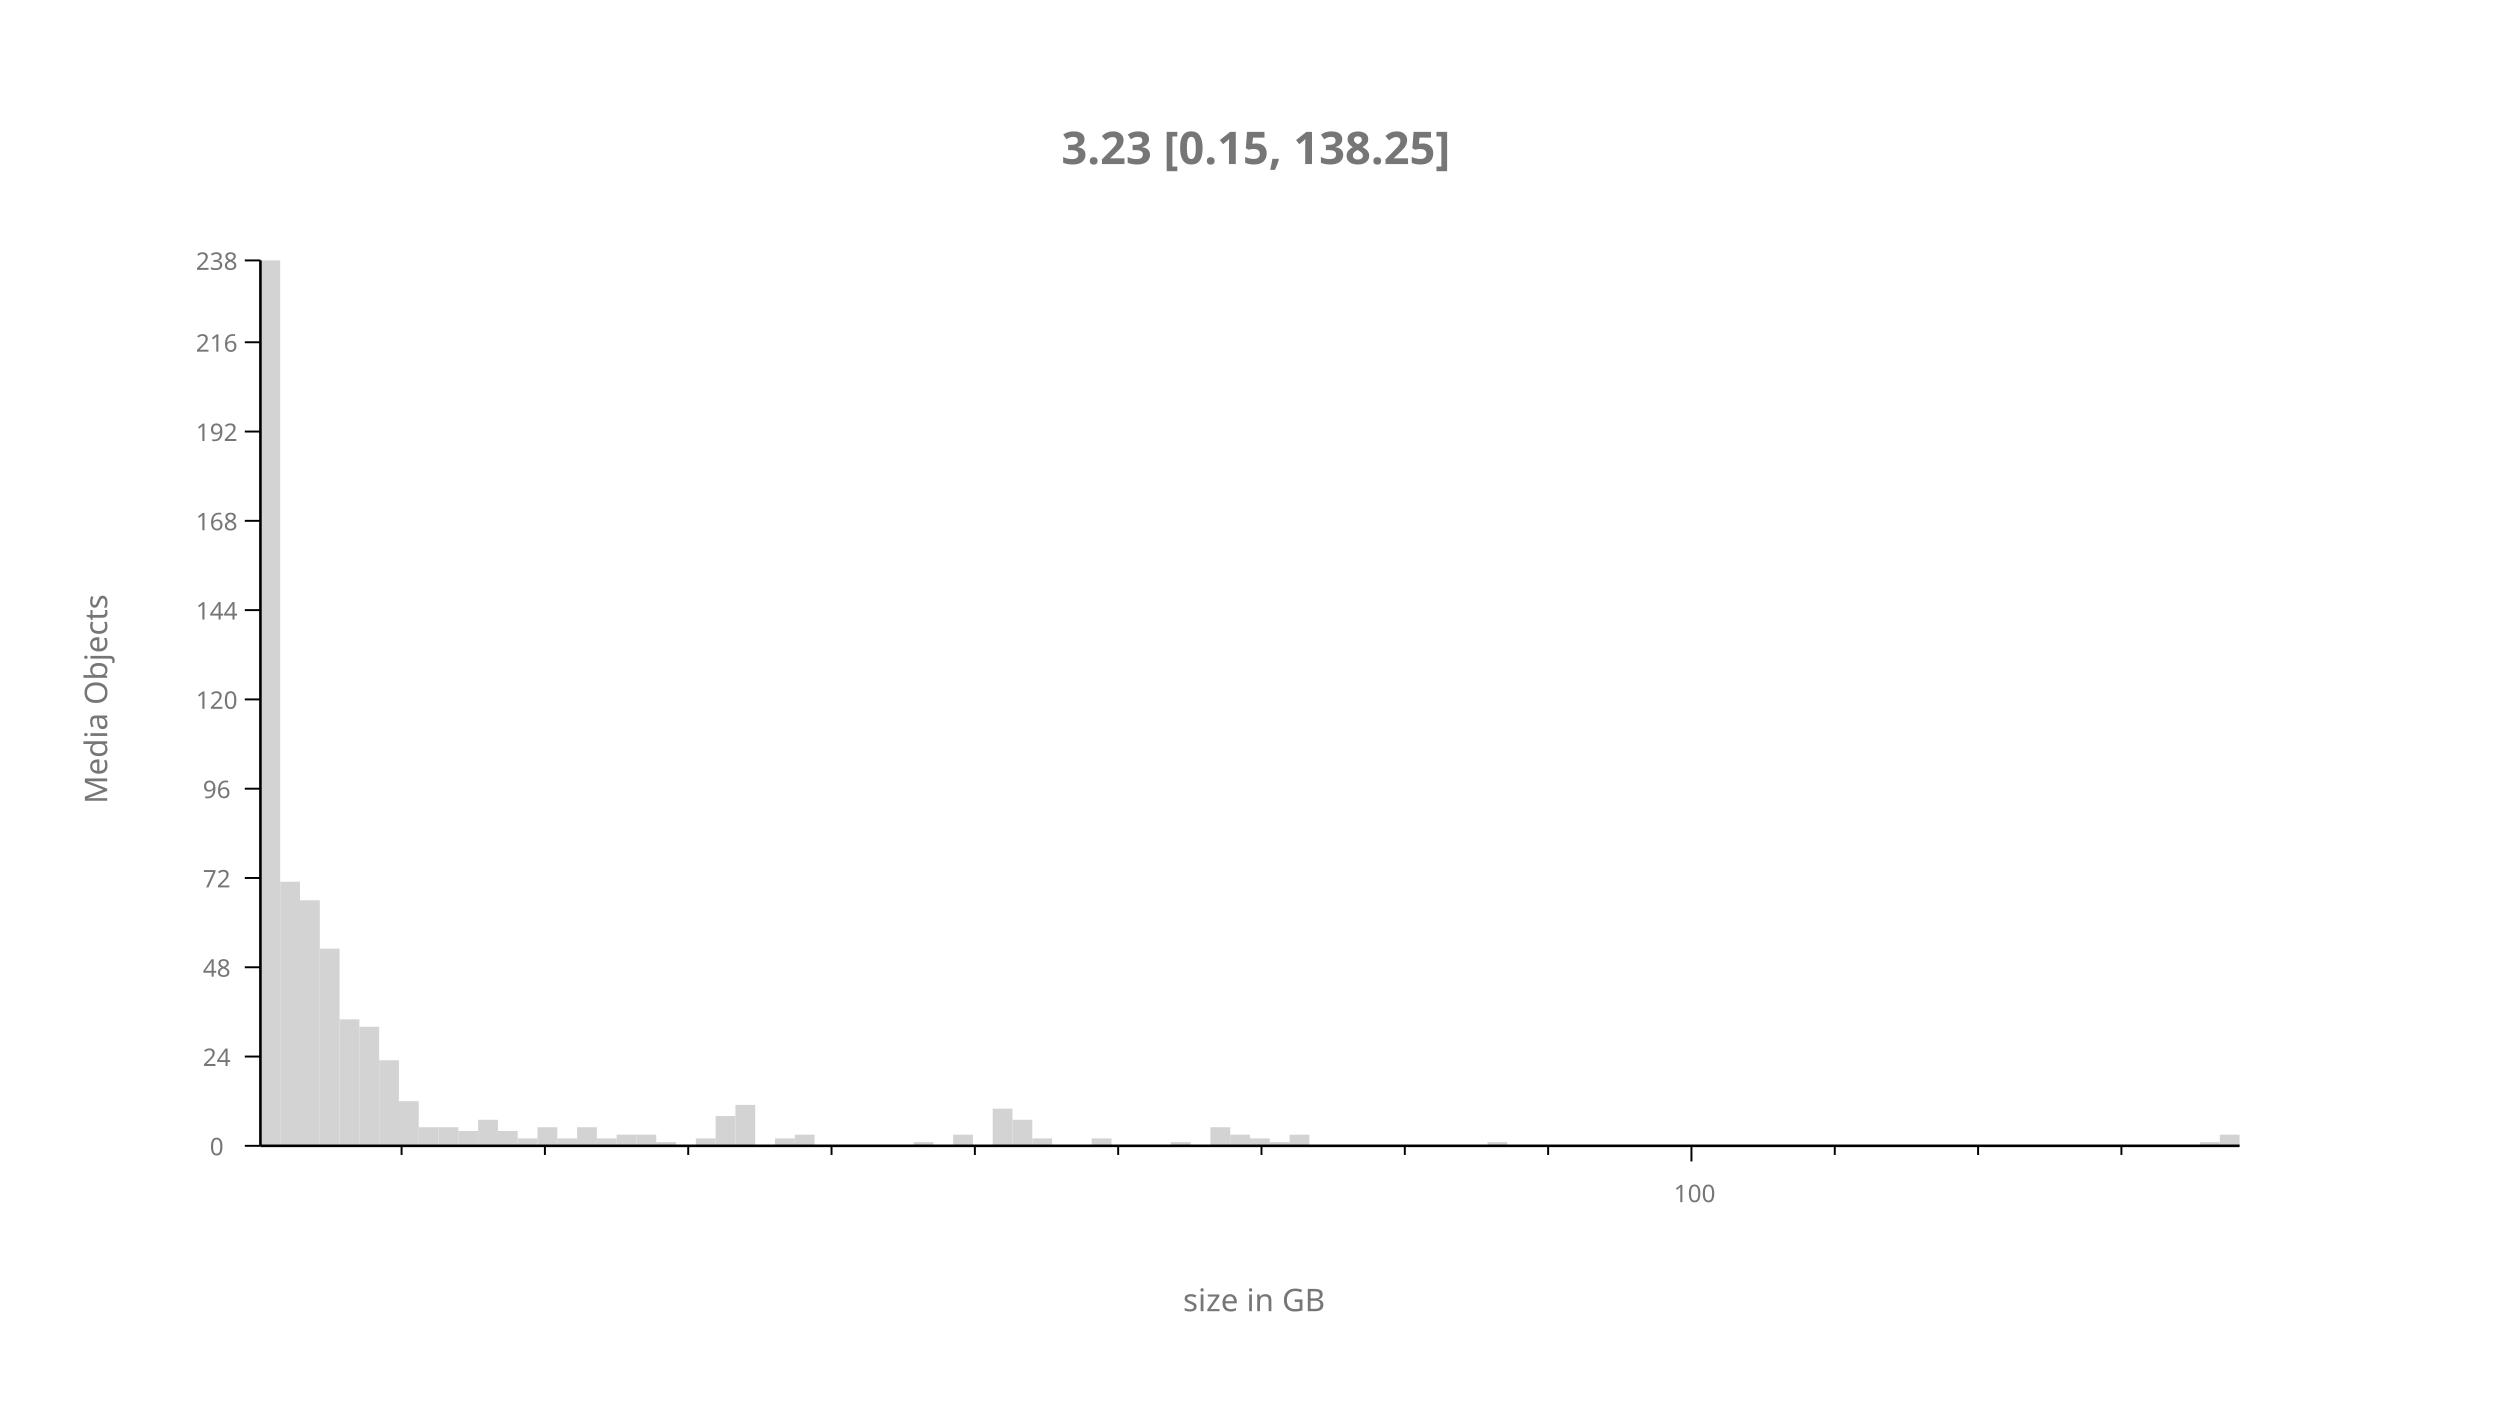
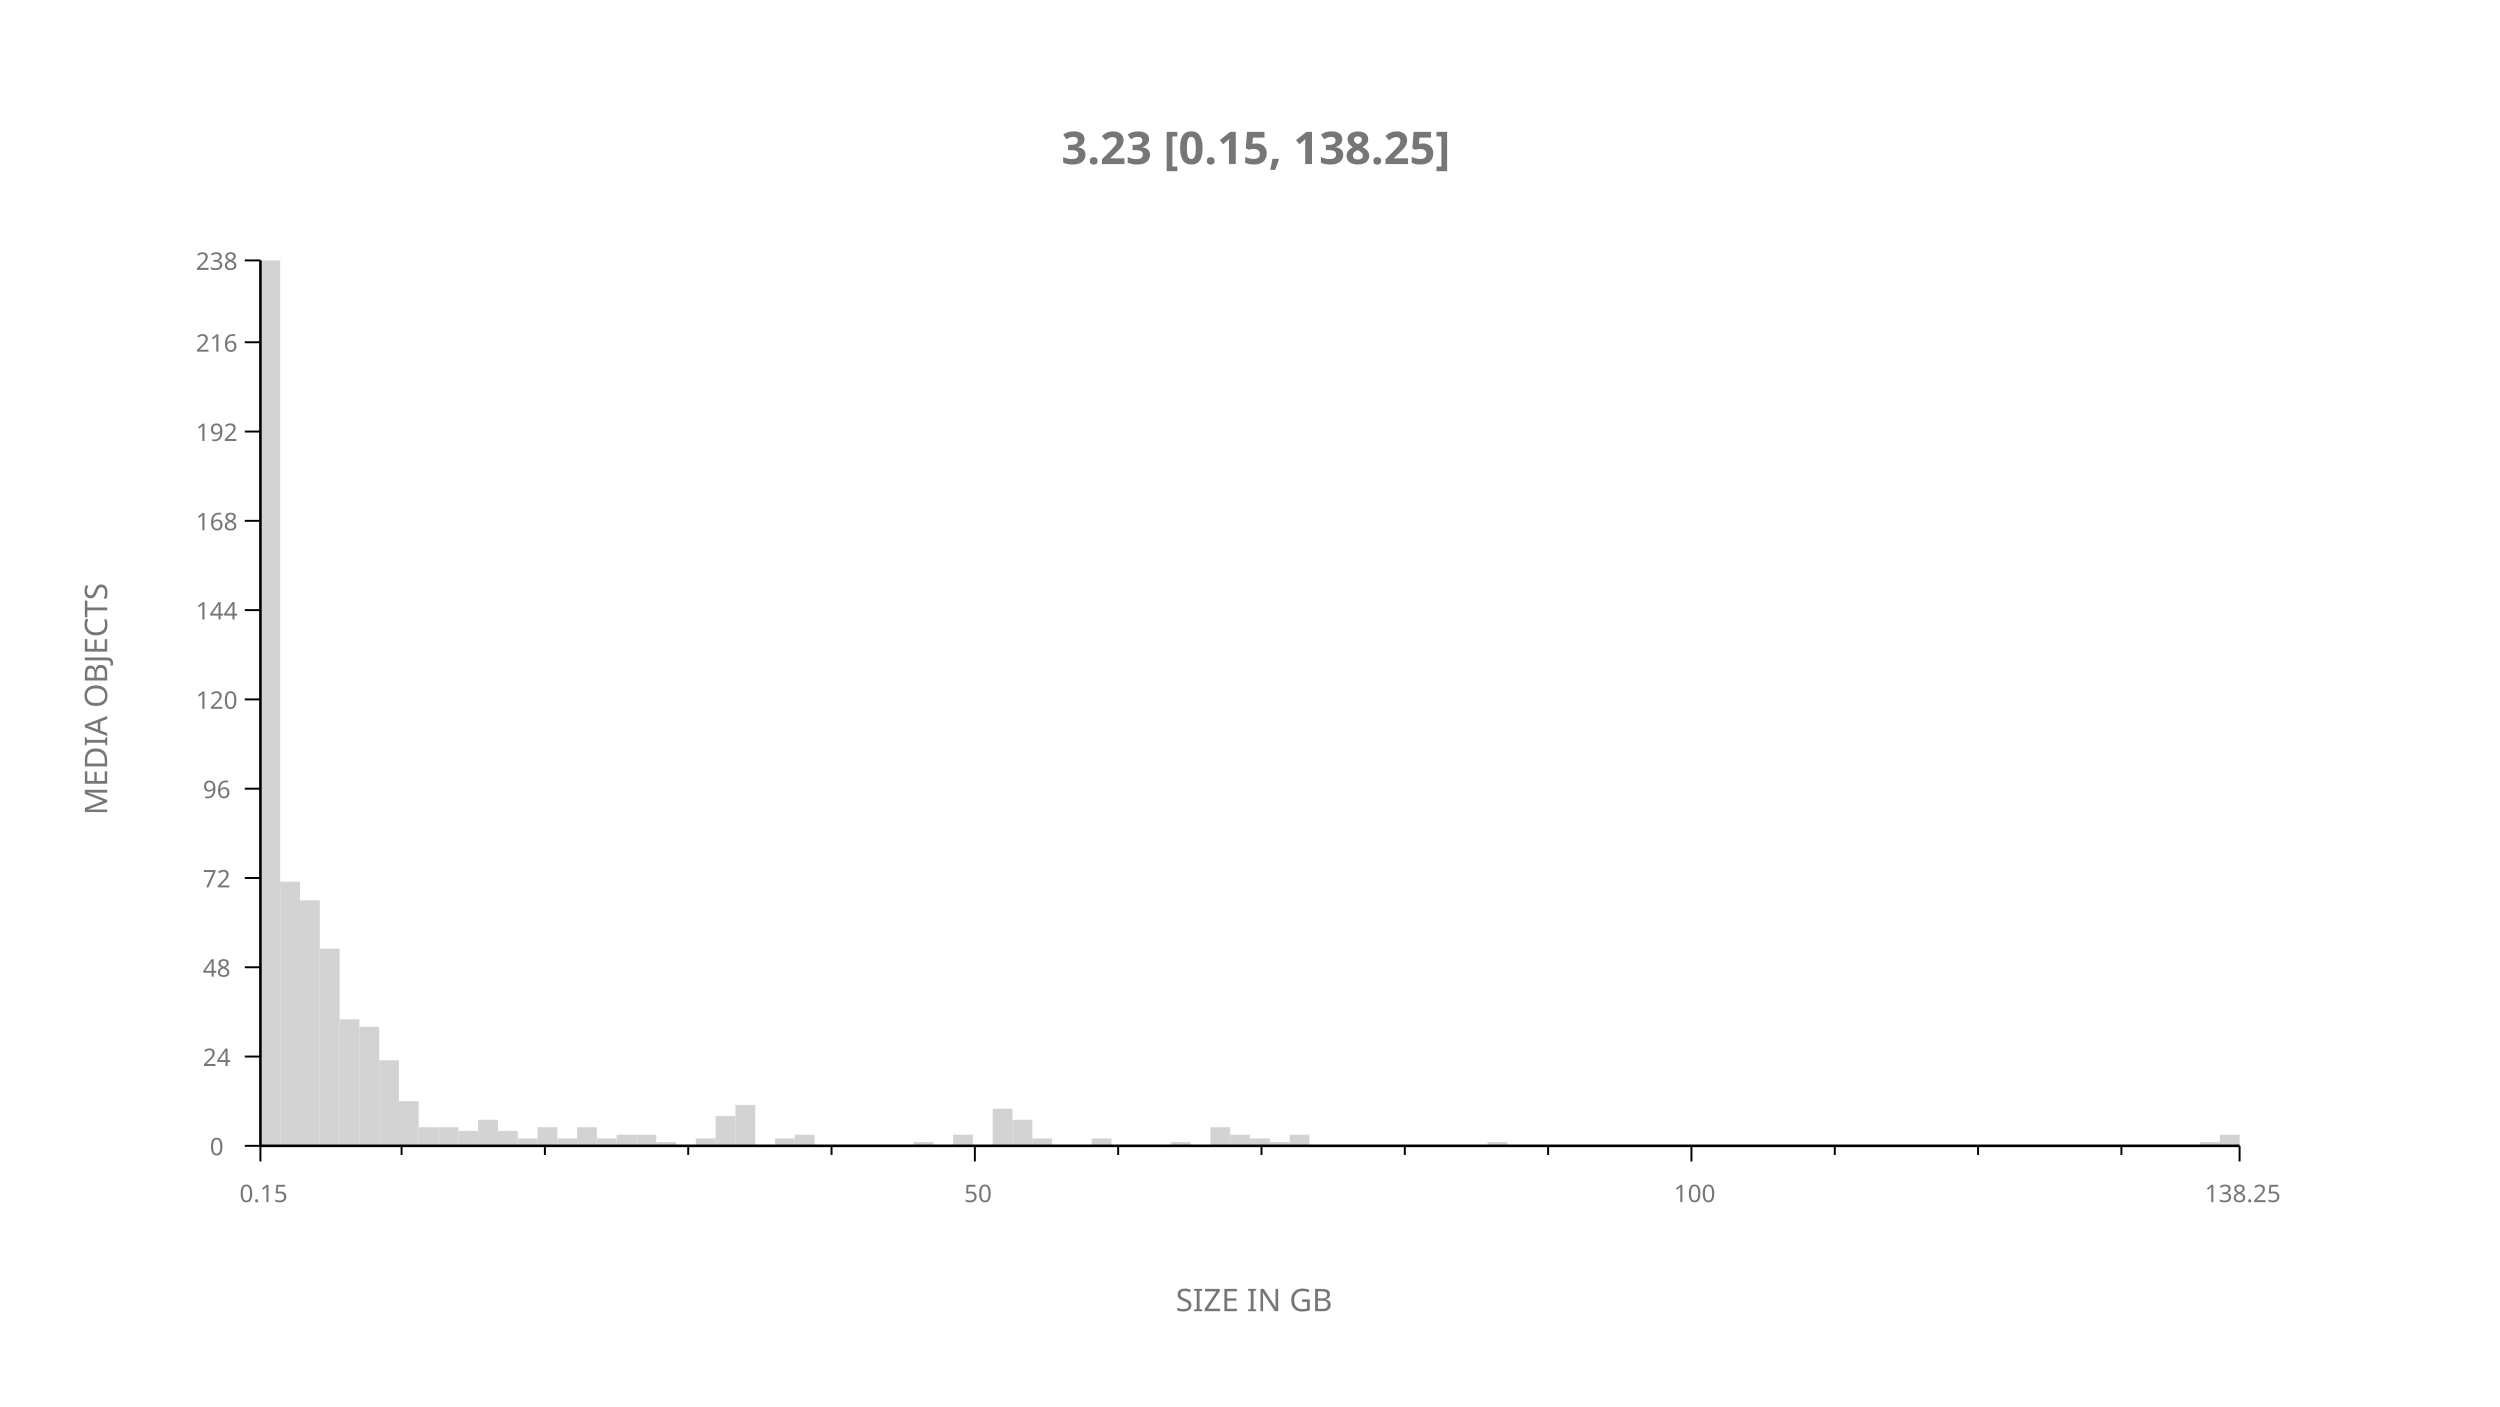
<svg xmlns="http://www.w3.org/2000/svg" xml:space="preserve" id="fallout-2024-01-cumulative-detail-btiha-itemized-by-bytes" x="0px" y="0px" width="1920px" height="1080px" viewBox="0 0 1920 1080" enable-background="new 0 0 1920 1080" role="img">
  <text x="960" y="126" font-family="Atkinson Hyperlegible" font-size="26pt" text-anchor="middle" text-align="center" font-weight="600" font-style="normal" style="fill:rgb(118,118,118); fill-opacity:1; stroke:rgb(118,118,118); stroke-opacity:0; stroke-width:0.5"> 3.23 [0.15, 138.25]</text>
  <g id="histogram-bars">
    <rect x="200" y="200" width="15.2" height="680" style="fill:rgb(211,211,211); fill-opacity:1; stroke:rgb(211,211,211); stroke-opacity:0; stroke-width:0" />
    <rect x="215.2" y="677.143" width="15.2" height="202.857" style="fill:rgb(211,211,211); fill-opacity:1; stroke:rgb(211,211,211); stroke-opacity:0; stroke-width:0" />
    <rect x="230.4" y="691.429" width="15.2" height="188.571" style="fill:rgb(211,211,211); fill-opacity:1; stroke:rgb(211,211,211); stroke-opacity:0; stroke-width:0" />
    <rect x="245.6" y="728.571" width="15.2" height="151.429" style="fill:rgb(211,211,211); fill-opacity:1; stroke:rgb(211,211,211); stroke-opacity:0; stroke-width:0" />
    <rect x="260.8" y="782.857" width="15.2" height="97.143" style="fill:rgb(211,211,211); fill-opacity:1; stroke:rgb(211,211,211); stroke-opacity:0; stroke-width:0" />
    <rect x="276" y="788.571" width="15.2" height="91.429" style="fill:rgb(211,211,211); fill-opacity:1; stroke:rgb(211,211,211); stroke-opacity:0; stroke-width:0" />
    <rect x="291.2" y="814.286" width="15.2" height="65.714" style="fill:rgb(211,211,211); fill-opacity:1; stroke:rgb(211,211,211); stroke-opacity:0; stroke-width:0" />
    <rect x="306.4" y="845.714" width="15.2" height="34.286" style="fill:rgb(211,211,211); fill-opacity:1; stroke:rgb(211,211,211); stroke-opacity:0; stroke-width:0" />
    <rect x="321.6" y="865.714" width="15.2" height="14.286" style="fill:rgb(211,211,211); fill-opacity:1; stroke:rgb(211,211,211); stroke-opacity:0; stroke-width:0" />
    <rect x="336.8" y="865.714" width="15.2" height="14.286" style="fill:rgb(211,211,211); fill-opacity:1; stroke:rgb(211,211,211); stroke-opacity:0; stroke-width:0" />
    <rect x="352" y="868.571" width="15.2" height="11.429" style="fill:rgb(211,211,211); fill-opacity:1; stroke:rgb(211,211,211); stroke-opacity:0; stroke-width:0" />
    <rect x="367.2" y="860" width="15.2" height="20" style="fill:rgb(211,211,211); fill-opacity:1; stroke:rgb(211,211,211); stroke-opacity:0; stroke-width:0" />
    <rect x="382.4" y="868.571" width="15.2" height="11.429" style="fill:rgb(211,211,211); fill-opacity:1; stroke:rgb(211,211,211); stroke-opacity:0; stroke-width:0" />
    <rect x="397.6" y="874.286" width="15.2" height="5.714" style="fill:rgb(211,211,211); fill-opacity:1; stroke:rgb(211,211,211); stroke-opacity:0; stroke-width:0" />
    <rect x="412.8" y="865.714" width="15.2" height="14.286" style="fill:rgb(211,211,211); fill-opacity:1; stroke:rgb(211,211,211); stroke-opacity:0; stroke-width:0" />
    <rect x="428" y="874.286" width="15.2" height="5.714" style="fill:rgb(211,211,211); fill-opacity:1; stroke:rgb(211,211,211); stroke-opacity:0; stroke-width:0" />
    <rect x="443.2" y="865.714" width="15.2" height="14.286" style="fill:rgb(211,211,211); fill-opacity:1; stroke:rgb(211,211,211); stroke-opacity:0; stroke-width:0" />
    <rect x="458.4" y="874.286" width="15.2" height="5.714" style="fill:rgb(211,211,211); fill-opacity:1; stroke:rgb(211,211,211); stroke-opacity:0; stroke-width:0" />
    <rect x="473.6" y="871.429" width="15.2" height="8.571" style="fill:rgb(211,211,211); fill-opacity:1; stroke:rgb(211,211,211); stroke-opacity:0; stroke-width:0" />
    <rect x="488.8" y="871.429" width="15.2" height="8.571" style="fill:rgb(211,211,211); fill-opacity:1; stroke:rgb(211,211,211); stroke-opacity:0; stroke-width:0" />
    <rect x="504" y="877.143" width="15.2" height="2.857" style="fill:rgb(211,211,211); fill-opacity:1; stroke:rgb(211,211,211); stroke-opacity:0; stroke-width:0" />
    <rect x="534.4" y="874.286" width="15.2" height="5.714" style="fill:rgb(211,211,211); fill-opacity:1; stroke:rgb(211,211,211); stroke-opacity:0; stroke-width:0" />
    <rect x="549.6" y="857.143" width="15.2" height="22.857" style="fill:rgb(211,211,211); fill-opacity:1; stroke:rgb(211,211,211); stroke-opacity:0; stroke-width:0" />
    <rect x="564.8" y="848.571" width="15.2" height="31.429" style="fill:rgb(211,211,211); fill-opacity:1; stroke:rgb(211,211,211); stroke-opacity:0; stroke-width:0" />
    <rect x="595.2" y="874.286" width="15.2" height="5.714" style="fill:rgb(211,211,211); fill-opacity:1; stroke:rgb(211,211,211); stroke-opacity:0; stroke-width:0" />
    <rect x="610.4" y="871.429" width="15.2" height="8.571" style="fill:rgb(211,211,211); fill-opacity:1; stroke:rgb(211,211,211); stroke-opacity:0; stroke-width:0" />
    <rect x="701.6" y="877.143" width="15.2" height="2.857" style="fill:rgb(211,211,211); fill-opacity:1; stroke:rgb(211,211,211); stroke-opacity:0; stroke-width:0" />
    <rect x="732" y="871.429" width="15.2" height="8.571" style="fill:rgb(211,211,211); fill-opacity:1; stroke:rgb(211,211,211); stroke-opacity:0; stroke-width:0" />
    <rect x="762.4" y="851.429" width="15.2" height="28.571" style="fill:rgb(211,211,211); fill-opacity:1; stroke:rgb(211,211,211); stroke-opacity:0; stroke-width:0" />
    <rect x="777.6" y="860" width="15.2" height="20" style="fill:rgb(211,211,211); fill-opacity:1; stroke:rgb(211,211,211); stroke-opacity:0; stroke-width:0" />
    <rect x="792.8" y="874.286" width="15.2" height="5.714" style="fill:rgb(211,211,211); fill-opacity:1; stroke:rgb(211,211,211); stroke-opacity:0; stroke-width:0" />
    <rect x="838.4" y="874.286" width="15.2" height="5.714" style="fill:rgb(211,211,211); fill-opacity:1; stroke:rgb(211,211,211); stroke-opacity:0; stroke-width:0" />
    <rect x="899.2" y="877.143" width="15.2" height="2.857" style="fill:rgb(211,211,211); fill-opacity:1; stroke:rgb(211,211,211); stroke-opacity:0; stroke-width:0" />
    <rect x="929.6" y="865.714" width="15.2" height="14.286" style="fill:rgb(211,211,211); fill-opacity:1; stroke:rgb(211,211,211); stroke-opacity:0; stroke-width:0" />
    <rect x="944.8" y="871.429" width="15.2" height="8.571" style="fill:rgb(211,211,211); fill-opacity:1; stroke:rgb(211,211,211); stroke-opacity:0; stroke-width:0" />
    <rect x="960" y="874.286" width="15.2" height="5.714" style="fill:rgb(211,211,211); fill-opacity:1; stroke:rgb(211,211,211); stroke-opacity:0; stroke-width:0" />
    <rect x="975.2" y="877.143" width="15.2" height="2.857" style="fill:rgb(211,211,211); fill-opacity:1; stroke:rgb(211,211,211); stroke-opacity:0; stroke-width:0" />
    <rect x="990.4" y="871.429" width="15.2" height="8.571" style="fill:rgb(211,211,211); fill-opacity:1; stroke:rgb(211,211,211); stroke-opacity:0; stroke-width:0" />
    <rect x="1142.4" y="877.143" width="15.2" height="2.857" style="fill:rgb(211,211,211); fill-opacity:1; stroke:rgb(211,211,211); stroke-opacity:0; stroke-width:0" />
    <rect x="1689.6" y="877.143" width="15.2" height="2.857" style="fill:rgb(211,211,211); fill-opacity:1; stroke:rgb(211,211,211); stroke-opacity:0; stroke-width:0" />
    <rect x="1704.8" y="871.429" width="15.2" height="8.571" style="fill:rgb(211,211,211); fill-opacity:1; stroke:rgb(211,211,211); stroke-opacity:0; stroke-width:0" />
  </g>
  <g id="axes-lines">
    <line x1="200" y1="880" x2="1720" y2="880" style="fill:rgb(0,0,0); fill-opacity:0; stroke:rgb(0,0,0); stroke-opacity:1; stroke-width:2" />
    <line x1="200" y1="880" x2="200" y2="200" style="fill:rgb(0,0,0); fill-opacity:0; stroke:rgb(0,0,0); stroke-opacity:1; stroke-width:2" />
-     <text x="960" y="1007" font-family="Atkinson Hyperlegible" font-size="18pt" text-anchor="middle" text-align="center" font-weight="500" font-style="normal" style="fill:rgb(118,118,118); fill-opacity:1; stroke:rgb(118,118,118); stroke-opacity:0; stroke-width:0.5"> size in GB</text>
-     <text x="73" y="540" font-family="Atkinson Hyperlegible" font-size="18pt" text-anchor="middle" text-align="center" dominant-baseline="central" font-weight="500" font-style="normal" style="fill:rgb(118,118,118); fill-opacity:1; stroke:rgb(118,118,118); stroke-opacity:0; stroke-width:0.5" transform="rotate(-90,73,540)"> Media Objects</text>
+     <text x="960" y="1007" font-family="Atkinson Hyperlegible" font-size="18pt" text-anchor="middle" text-align="center" font-weight="500" font-style="normal" style="fill:rgb(118,118,118); fill-opacity:1; stroke:rgb(118,118,118); stroke-opacity:0; stroke-width:0.5"> SIZE IN GB</text>
+     <text x="73" y="540" font-family="Atkinson Hyperlegible" font-size="18pt" text-anchor="middle" text-align="center" dominant-baseline="central" font-weight="500" font-style="normal" style="fill:rgb(118,118,118); fill-opacity:1; stroke:rgb(118,118,118); stroke-opacity:0; stroke-width:0.5" transform="rotate(-90,73,540)"> MEDIA OBJECTS</text>
  </g>
  <g id="tic-x-minor">
    <line x1="308.412" y1="880" x2="308.412" y2="887" style="fill:rgb(0,0,0); fill-opacity:0; stroke:rgb(0,0,0); stroke-opacity:1; stroke-width:1.5" />
    <line x1="418.481" y1="880" x2="418.481" y2="887" style="fill:rgb(0,0,0); fill-opacity:0; stroke:rgb(0,0,0); stroke-opacity:1; stroke-width:1.5" />
    <line x1="528.55" y1="880" x2="528.55" y2="887" style="fill:rgb(0,0,0); fill-opacity:0; stroke:rgb(0,0,0); stroke-opacity:1; stroke-width:1.5" />
    <line x1="638.619" y1="880" x2="638.619" y2="887" style="fill:rgb(0,0,0); fill-opacity:0; stroke:rgb(0,0,0); stroke-opacity:1; stroke-width:1.5" />
-     <line x1="748.688" y1="880" x2="748.688" y2="887" style="fill:rgb(0,0,0); fill-opacity:0; stroke:rgb(0,0,0); stroke-opacity:1; stroke-width:1.5" />
    <line x1="858.757" y1="880" x2="858.757" y2="887" style="fill:rgb(0,0,0); fill-opacity:0; stroke:rgb(0,0,0); stroke-opacity:1; stroke-width:1.5" />
    <line x1="968.827" y1="880" x2="968.827" y2="887" style="fill:rgb(0,0,0); fill-opacity:0; stroke:rgb(0,0,0); stroke-opacity:1; stroke-width:1.5" />
    <line x1="1078.896" y1="880" x2="1078.896" y2="887" style="fill:rgb(0,0,0); fill-opacity:0; stroke:rgb(0,0,0); stroke-opacity:1; stroke-width:1.5" />
    <line x1="1188.965" y1="880" x2="1188.965" y2="887" style="fill:rgb(0,0,0); fill-opacity:0; stroke:rgb(0,0,0); stroke-opacity:1; stroke-width:1.5" />
    <line x1="1409.103" y1="880" x2="1409.103" y2="887" style="fill:rgb(0,0,0); fill-opacity:0; stroke:rgb(0,0,0); stroke-opacity:1; stroke-width:1.5" />
    <line x1="1519.172" y1="880" x2="1519.172" y2="887" style="fill:rgb(0,0,0); fill-opacity:0; stroke:rgb(0,0,0); stroke-opacity:1; stroke-width:1.5" />
    <line x1="1629.242" y1="880" x2="1629.242" y2="887" style="fill:rgb(0,0,0); fill-opacity:0; stroke:rgb(0,0,0); stroke-opacity:1; stroke-width:1.5" />
  </g>
  <g id="tic-x-labels">
+     <line x1="200" y1="880" x2="200" y2="892" style="fill:rgb(0,0,0); fill-opacity:0; stroke:rgb(0,0,0); stroke-opacity:1; stroke-width:1.5" />
+     <text x="200" y="916" font-family="Atkinson Hyperlegible" font-size="14pt" text-anchor="middle" text-align="center" dominant-baseline="central" font-weight="400" font-style="normal" style="fill:rgb(118,118,118); fill-opacity:1; stroke:rgb(118,118,118); stroke-opacity:0; stroke-width:0.5"> 0.15</text>
+     <line x1="748.688" y1="880" x2="748.688" y2="892" style="fill:rgb(0,0,0); fill-opacity:0; stroke:rgb(0,0,0); stroke-opacity:1; stroke-width:1.5" />
+     <text x="748.688" y="916" font-family="Atkinson Hyperlegible" font-size="14pt" text-anchor="middle" text-align="center" dominant-baseline="central" font-weight="400" font-style="normal" style="fill:rgb(118,118,118); fill-opacity:1; stroke:rgb(118,118,118); stroke-opacity:0; stroke-width:0.5"> 50</text>
    <line x1="1299.034" y1="880" x2="1299.034" y2="892" style="fill:rgb(0,0,0); fill-opacity:0; stroke:rgb(0,0,0); stroke-opacity:1; stroke-width:1.5" />
    <text x="1299.034" y="916" font-family="Atkinson Hyperlegible" font-size="14pt" text-anchor="middle" text-align="center" dominant-baseline="central" font-weight="400" font-style="normal" style="fill:rgb(118,118,118); fill-opacity:1; stroke:rgb(118,118,118); stroke-opacity:0; stroke-width:0.5"> 100</text>
+     <line x1="1720" y1="880" x2="1720" y2="892" style="fill:rgb(0,0,0); fill-opacity:0; stroke:rgb(0,0,0); stroke-opacity:1; stroke-width:1.5" />
+     <text x="1720" y="916" font-family="Atkinson Hyperlegible" font-size="14pt" text-anchor="middle" text-align="center" dominant-baseline="central" font-weight="400" font-style="normal" style="fill:rgb(118,118,118); fill-opacity:1; stroke:rgb(118,118,118); stroke-opacity:0; stroke-width:0.5"> 138.25</text>
  </g>
  <g id="tic-y-labels">
    <line x1="188" y1="880" x2="200" y2="880" style="fill:rgb(0,0,0); fill-opacity:0; stroke:rgb(0,0,0); stroke-opacity:1; stroke-width:1.5" />
    <text x="164" y="880" font-family="Atkinson Hyperlegible" font-size="14pt" text-anchor="middle" text-align="center" dominant-baseline="central" font-weight="400" font-style="normal" style="fill:rgb(118,118,118); fill-opacity:1; stroke:rgb(118,118,118); stroke-opacity:0; stroke-width:0.5"> 0</text>
    <line x1="188" y1="811.429" x2="200" y2="811.429" style="fill:rgb(0,0,0); fill-opacity:0; stroke:rgb(0,0,0); stroke-opacity:1; stroke-width:1.5" />
    <text x="164" y="811.429" font-family="Atkinson Hyperlegible" font-size="14pt" text-anchor="middle" text-align="center" dominant-baseline="central" font-weight="400" font-style="normal" style="fill:rgb(118,118,118); fill-opacity:1; stroke:rgb(118,118,118); stroke-opacity:0; stroke-width:0.5"> 24</text>
    <line x1="188" y1="742.857" x2="200" y2="742.857" style="fill:rgb(0,0,0); fill-opacity:0; stroke:rgb(0,0,0); stroke-opacity:1; stroke-width:1.5" />
    <text x="164" y="742.857" font-family="Atkinson Hyperlegible" font-size="14pt" text-anchor="middle" text-align="center" dominant-baseline="central" font-weight="400" font-style="normal" style="fill:rgb(118,118,118); fill-opacity:1; stroke:rgb(118,118,118); stroke-opacity:0; stroke-width:0.5"> 48</text>
    <line x1="188" y1="674.286" x2="200" y2="674.286" style="fill:rgb(0,0,0); fill-opacity:0; stroke:rgb(0,0,0); stroke-opacity:1; stroke-width:1.5" />
    <text x="164" y="674.286" font-family="Atkinson Hyperlegible" font-size="14pt" text-anchor="middle" text-align="center" dominant-baseline="central" font-weight="400" font-style="normal" style="fill:rgb(118,118,118); fill-opacity:1; stroke:rgb(118,118,118); stroke-opacity:0; stroke-width:0.5"> 72</text>
    <line x1="188" y1="605.714" x2="200" y2="605.714" style="fill:rgb(0,0,0); fill-opacity:0; stroke:rgb(0,0,0); stroke-opacity:1; stroke-width:1.5" />
    <text x="164" y="605.714" font-family="Atkinson Hyperlegible" font-size="14pt" text-anchor="middle" text-align="center" dominant-baseline="central" font-weight="400" font-style="normal" style="fill:rgb(118,118,118); fill-opacity:1; stroke:rgb(118,118,118); stroke-opacity:0; stroke-width:0.5"> 96</text>
    <line x1="188" y1="537.143" x2="200" y2="537.143" style="fill:rgb(0,0,0); fill-opacity:0; stroke:rgb(0,0,0); stroke-opacity:1; stroke-width:1.5" />
    <text x="164" y="537.143" font-family="Atkinson Hyperlegible" font-size="14pt" text-anchor="middle" text-align="center" dominant-baseline="central" font-weight="400" font-style="normal" style="fill:rgb(118,118,118); fill-opacity:1; stroke:rgb(118,118,118); stroke-opacity:0; stroke-width:0.5"> 120</text>
    <line x1="188" y1="468.571" x2="200" y2="468.571" style="fill:rgb(0,0,0); fill-opacity:0; stroke:rgb(0,0,0); stroke-opacity:1; stroke-width:1.5" />
    <text x="164" y="468.571" font-family="Atkinson Hyperlegible" font-size="14pt" text-anchor="middle" text-align="center" dominant-baseline="central" font-weight="400" font-style="normal" style="fill:rgb(118,118,118); fill-opacity:1; stroke:rgb(118,118,118); stroke-opacity:0; stroke-width:0.5"> 144</text>
    <line x1="188" y1="400" x2="200" y2="400" style="fill:rgb(0,0,0); fill-opacity:0; stroke:rgb(0,0,0); stroke-opacity:1; stroke-width:1.5" />
    <text x="164" y="400" font-family="Atkinson Hyperlegible" font-size="14pt" text-anchor="middle" text-align="center" dominant-baseline="central" font-weight="400" font-style="normal" style="fill:rgb(118,118,118); fill-opacity:1; stroke:rgb(118,118,118); stroke-opacity:0; stroke-width:0.5"> 168</text>
    <line x1="188" y1="331.429" x2="200" y2="331.429" style="fill:rgb(0,0,0); fill-opacity:0; stroke:rgb(0,0,0); stroke-opacity:1; stroke-width:1.5" />
    <text x="164" y="331.429" font-family="Atkinson Hyperlegible" font-size="14pt" text-anchor="middle" text-align="center" dominant-baseline="central" font-weight="400" font-style="normal" style="fill:rgb(118,118,118); fill-opacity:1; stroke:rgb(118,118,118); stroke-opacity:0; stroke-width:0.5"> 192</text>
    <line x1="188" y1="262.857" x2="200" y2="262.857" style="fill:rgb(0,0,0); fill-opacity:0; stroke:rgb(0,0,0); stroke-opacity:1; stroke-width:1.5" />
    <text x="164" y="262.857" font-family="Atkinson Hyperlegible" font-size="14pt" text-anchor="middle" text-align="center" dominant-baseline="central" font-weight="400" font-style="normal" style="fill:rgb(118,118,118); fill-opacity:1; stroke:rgb(118,118,118); stroke-opacity:0; stroke-width:0.5"> 216</text>
    <line x1="188" y1="200" x2="200" y2="200" style="fill:rgb(0,0,0); fill-opacity:0; stroke:rgb(0,0,0); stroke-opacity:1; stroke-width:1.5" />
    <text x="164" y="200" font-family="Atkinson Hyperlegible" font-size="14pt" text-anchor="middle" text-align="center" dominant-baseline="central" font-weight="400" font-style="normal" style="fill:rgb(118,118,118); fill-opacity:1; stroke:rgb(118,118,118); stroke-opacity:0; stroke-width:0.5"> 238</text>
  </g>
</svg>
